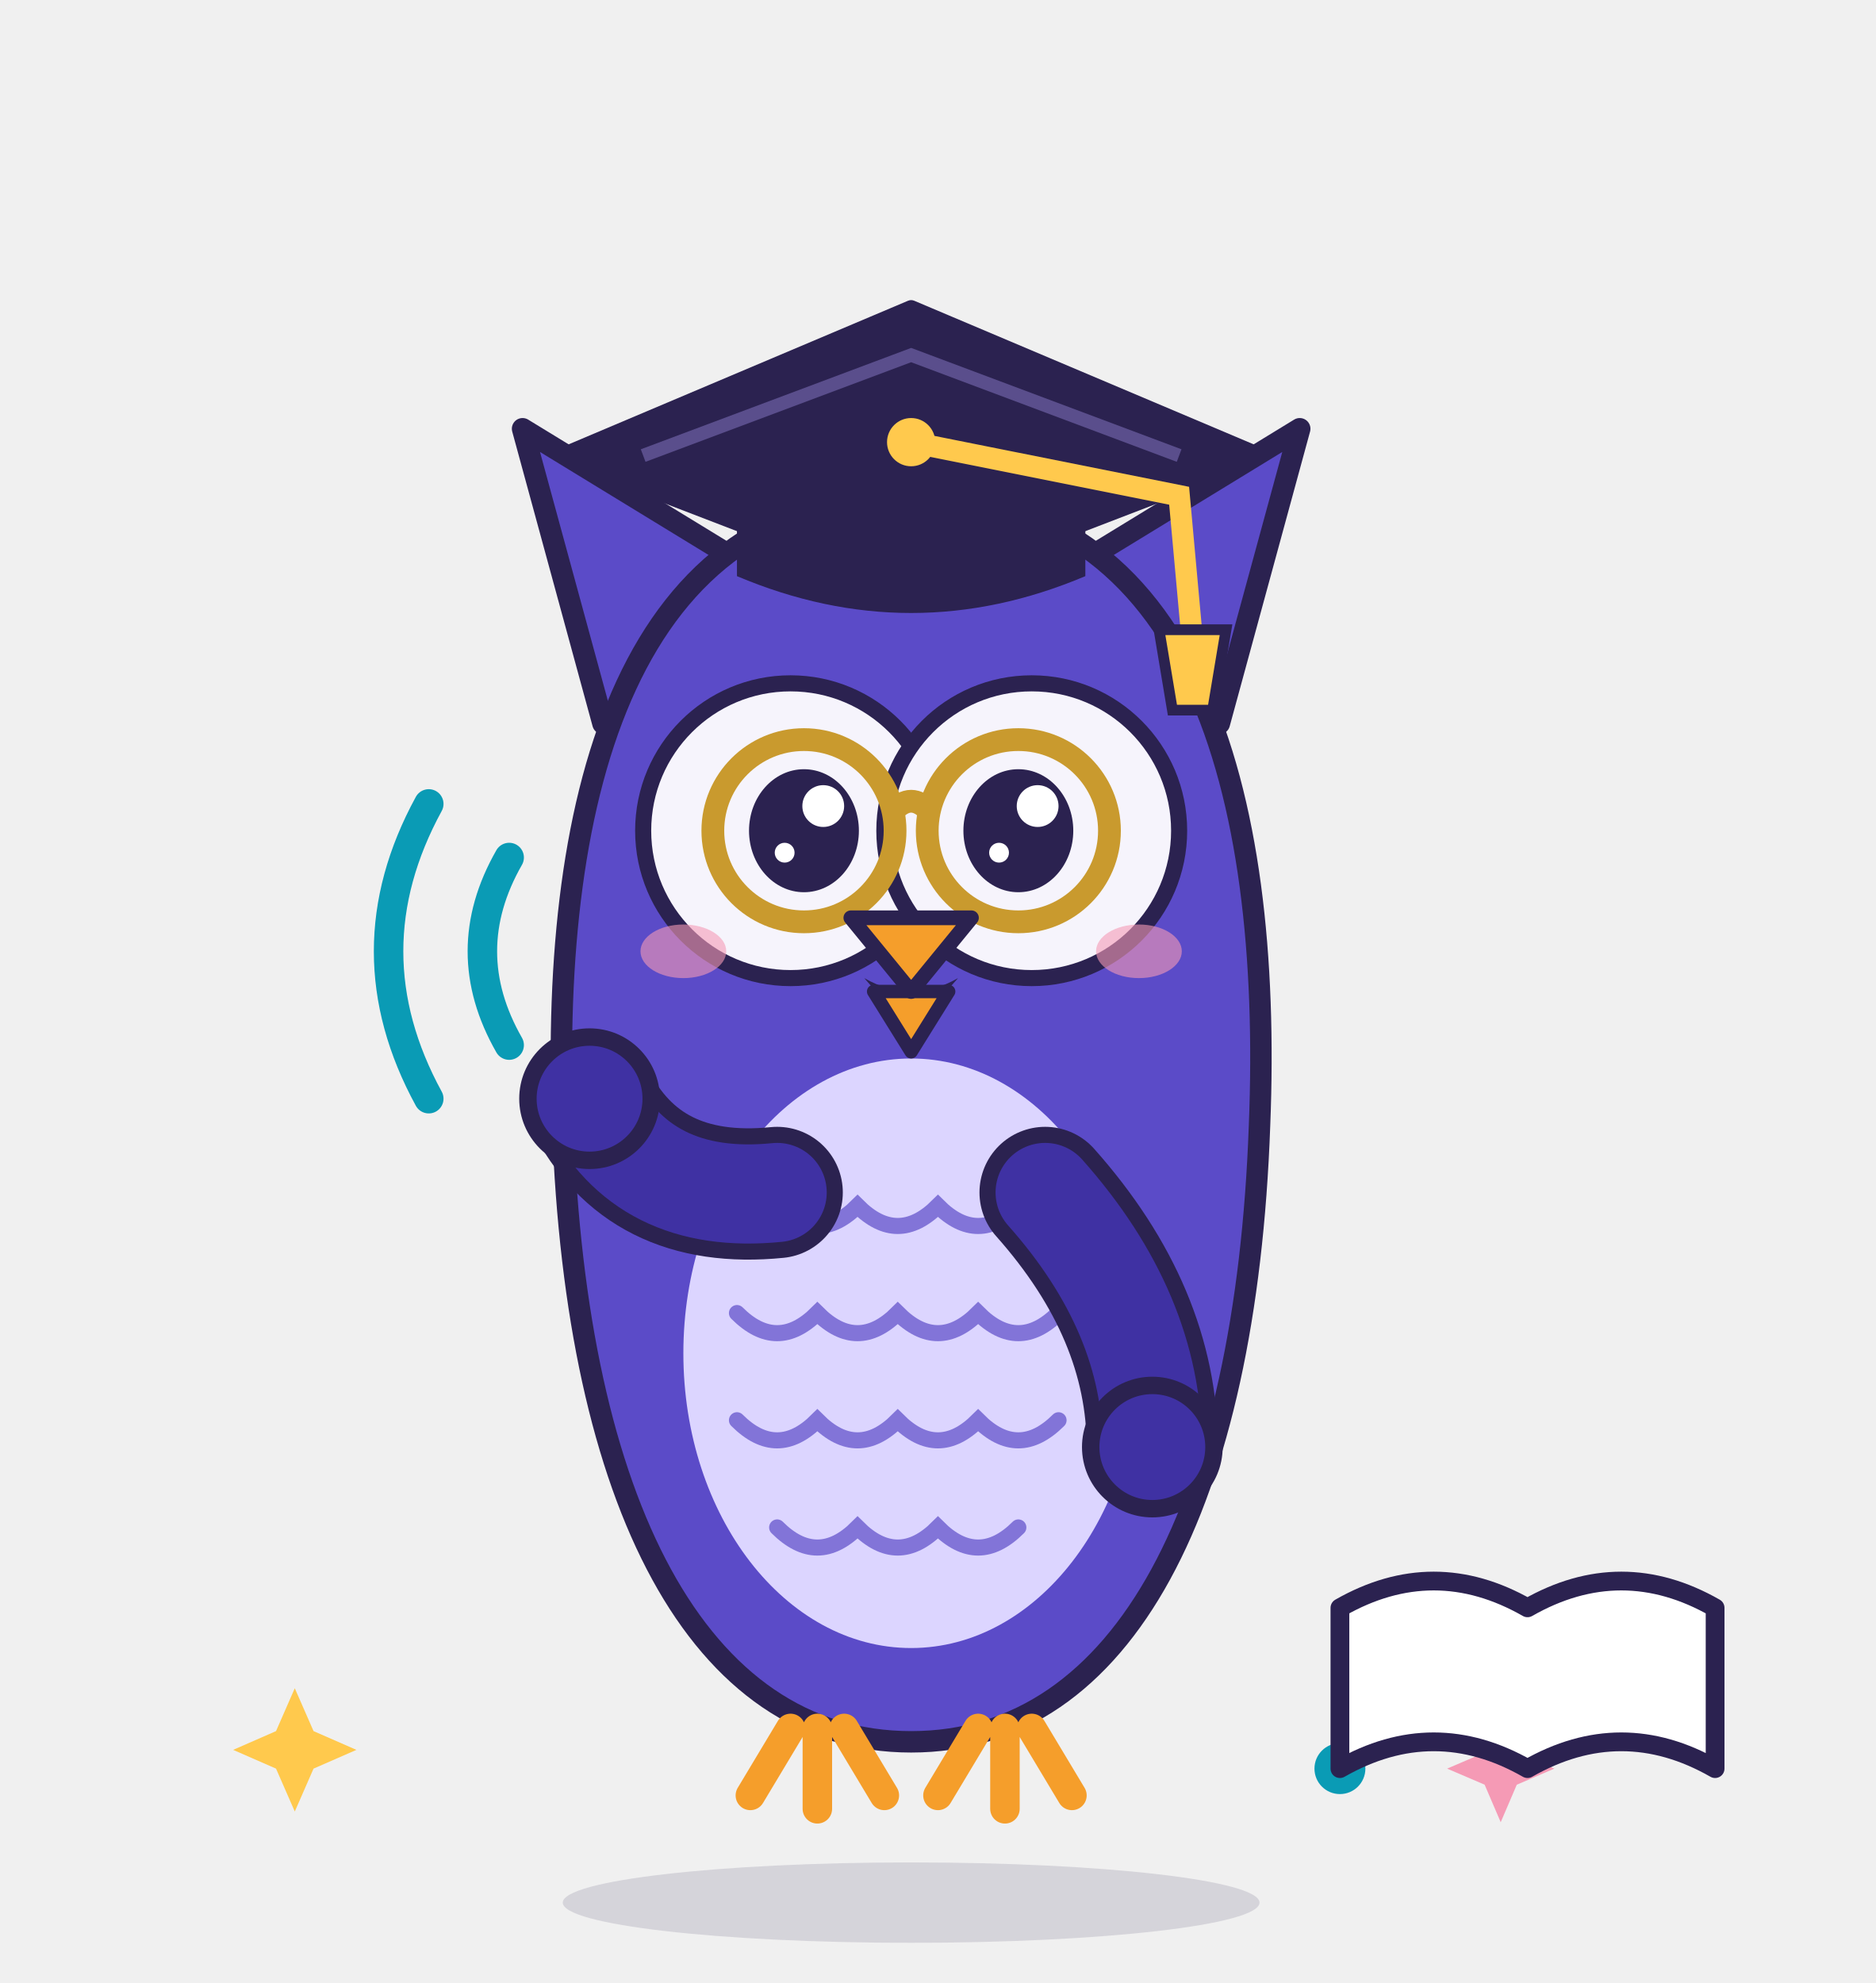
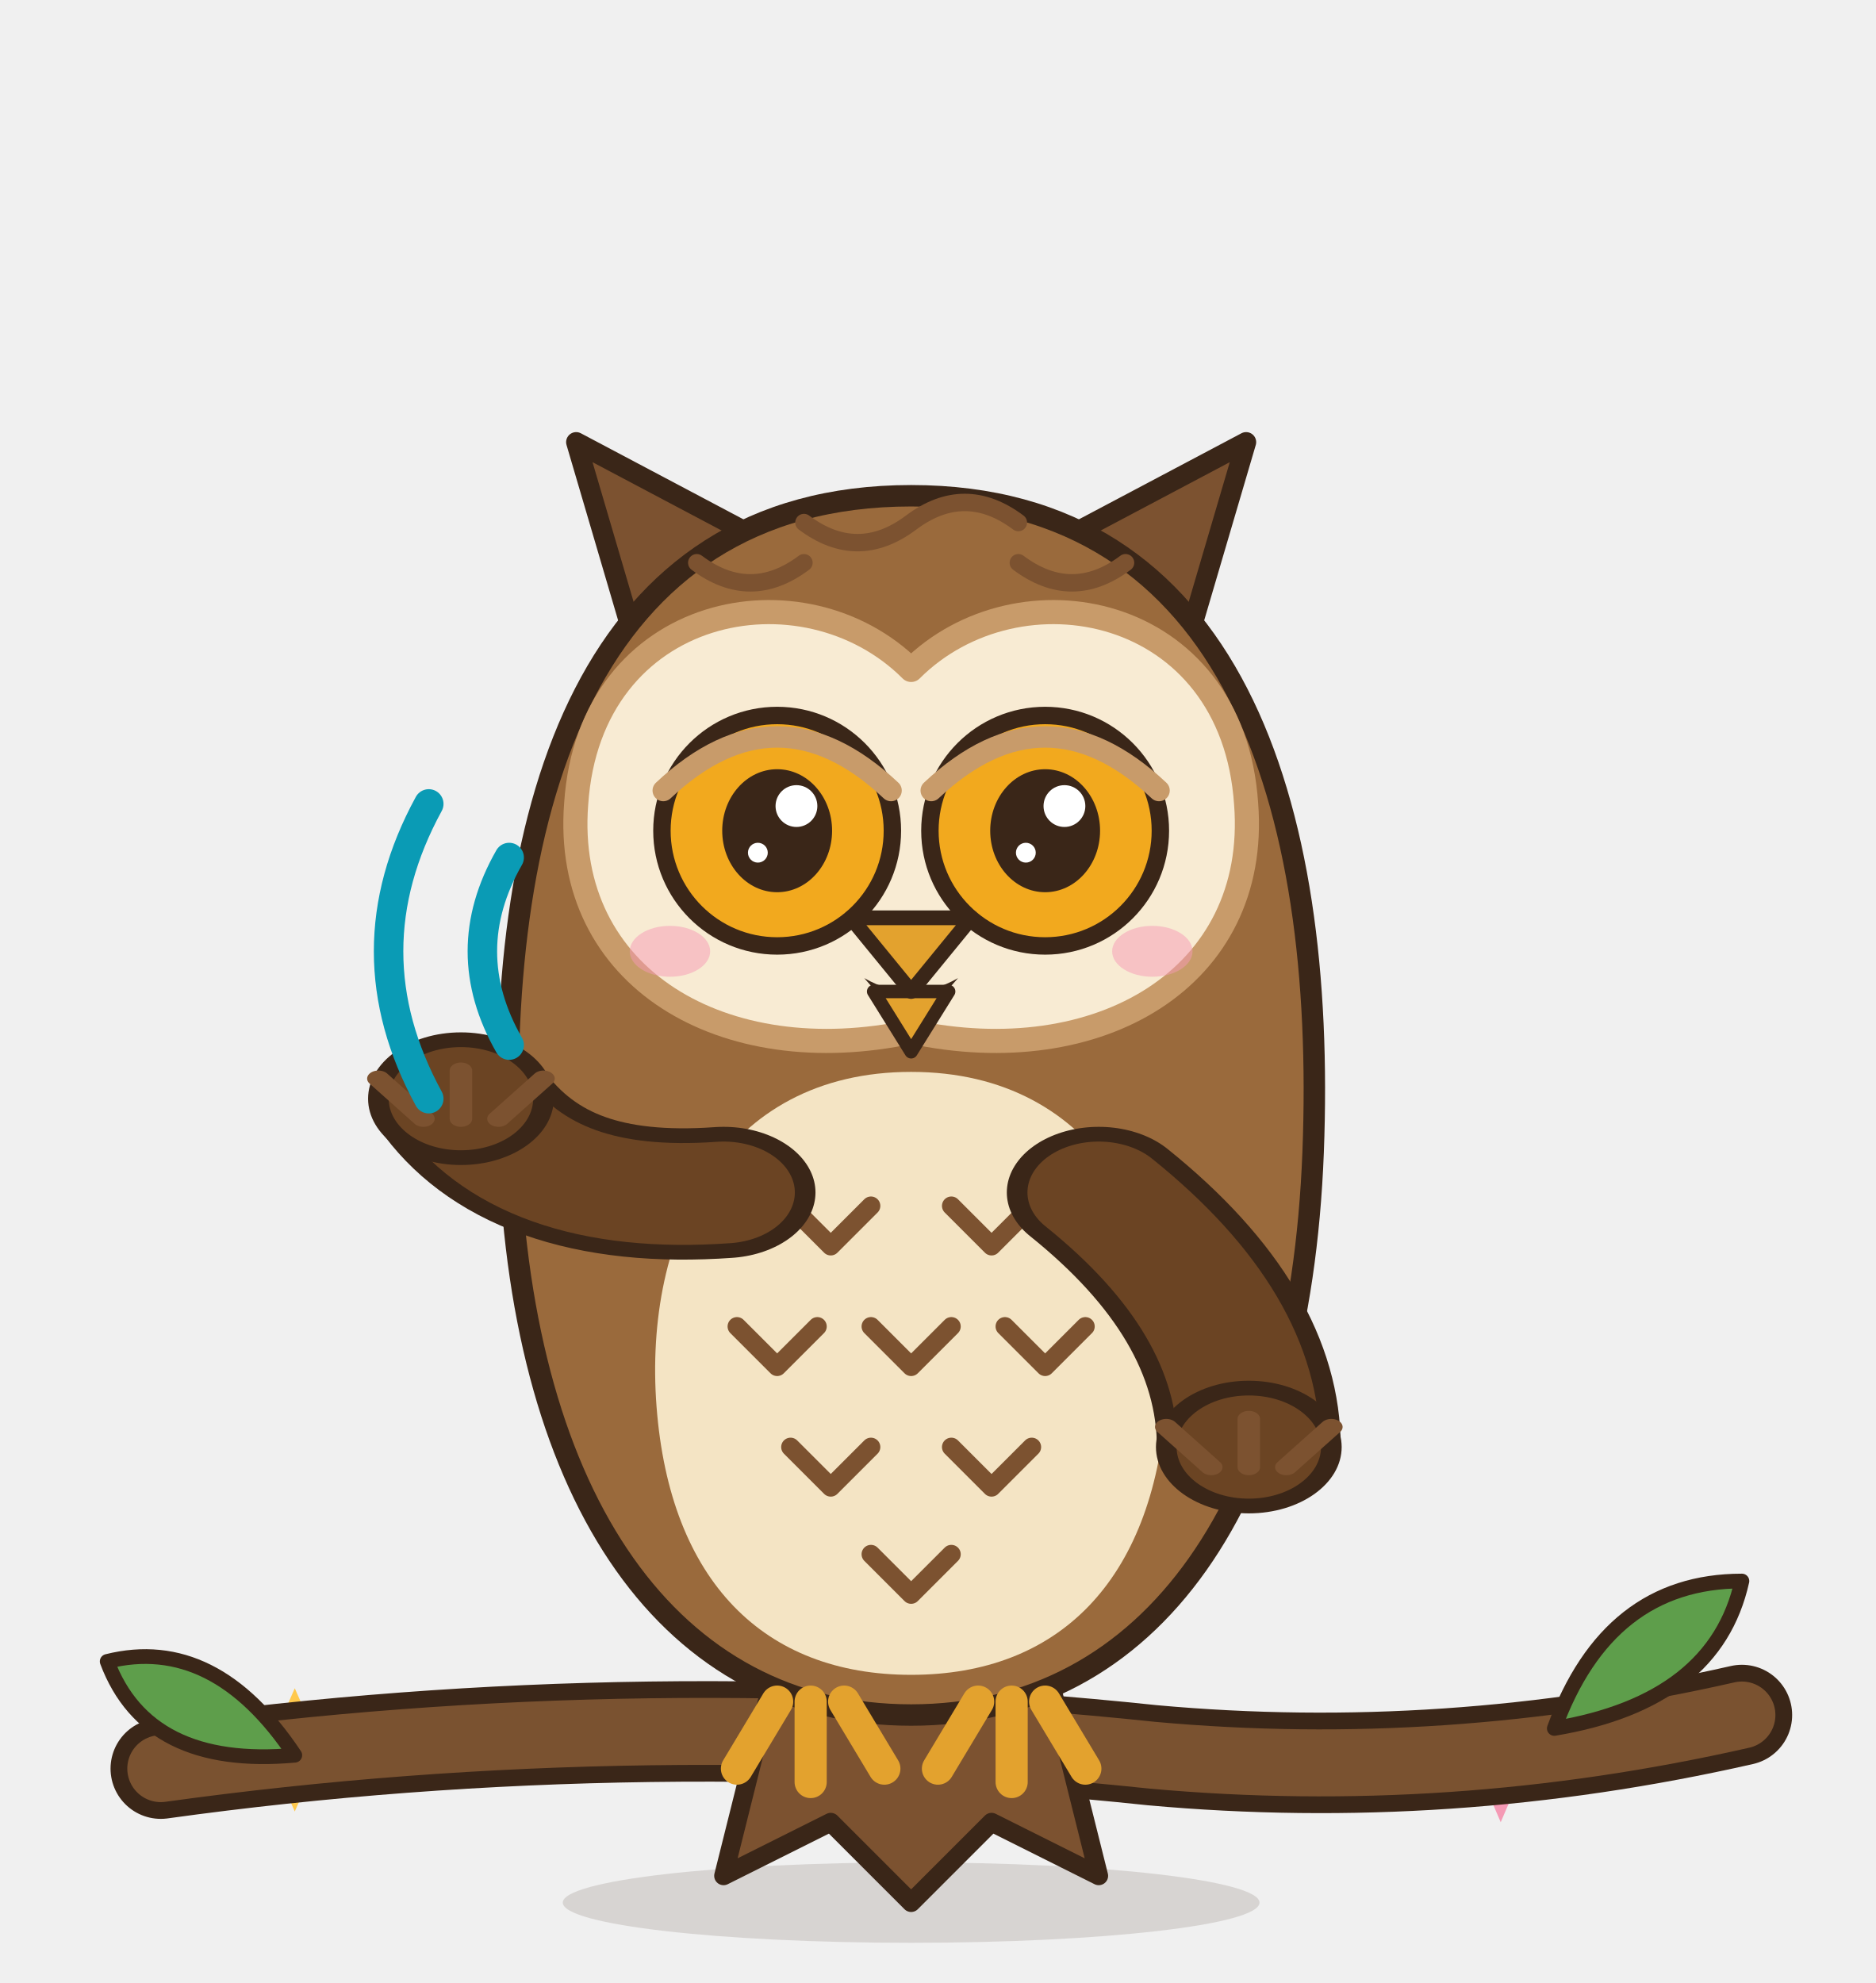
<svg xmlns="http://www.w3.org/2000/svg" viewBox="-8 -28 140 148" width="280" height="296" role="img" aria-labelledby="t">
  <style>.rd-wingL{transform-box:fill-box;transform-origin:100% 70%;animation:rd-flapL .38s ease-in-out infinite alternate}
.rd-wingR{transform-box:fill-box;transform-origin:0% 70%;animation:rd-flapR .38s ease-in-out infinite alternate}
.rd-star{transform-box:fill-box;transform-origin:center;animation:rd-star 2.2s ease-in-out infinite}
.rd-dust{transform-box:fill-box;transform-origin:center;animation:rd-dust 3s ease-in infinite}.rd-dust.b{animation-delay:1s}.rd-dust.c{animation-delay:2s}
.rd-shine{animation:rd-shine 3s ease-in-out infinite}
.rd-all{transform-box:fill-box;transform-origin:50% 100%;animation:rd-float 2.4s ease-in-out infinite}
.rd-look{animation:rd-look 5s ease-in-out infinite}
.rd-swing{transform-box:fill-box;transform-origin:100% 0%;animation:rd-swing 1.6s ease-in-out infinite alternate}
.rd-tip{transform-box:fill-box;transform-origin:center;animation:rd-tip 1.2s ease-in-out infinite alternate}
.rd-cheek{animation:rd-cheek 2.4s ease-in-out infinite}
.rd-dust,.rd-look,.rd-eyes,.rd-mouth-t,.rd-wave,.rd-bulb,.rd-ping,.rd-spark,.rd-dot,.rd-drop,.rd-sym,.rd-armL,.rd-armR,.rd-q{transform-box:fill-box;transform-origin:center}
.rd-eyes{animation:rd-blink 3.2s infinite}
.rd-ping{animation:rd-ping 2.4s ease-out infinite;transform-origin:50% 100%}
.rd-ping.b{animation-delay:.5s}
.rd-wave{transform-origin:0% 100%;animation:rd-wave .55s ease-in-out infinite alternate}
.rd-mouth-t{animation:rd-talk .24s ease-in-out infinite alternate}
.rd-snd{animation:rd-fade 1s ease-in-out infinite}.rd-snd.b{animation-delay:.3s}
.rd-bulb{animation:rd-pop 1.4s ease-in-out infinite alternate}
.rd-dot{animation:rd-fade 1.6s ease-in-out infinite}.rd-dot.b{animation-delay:.25s}.rd-dot.c{animation-delay:.5s}
.rd-spark{animation:rd-twinkle 1.1s ease-in-out infinite alternate}.rd-spark.b{animation-delay:.35s}.rd-spark.c{animation-delay:.7s}
.rd-jump{animation:rd-jump .5s cubic-bezier(.3,0,.5,1) infinite alternate}
.rd-drop{animation:rd-drop 1.8s ease-in infinite}
.rd-sym{animation:rd-bob 1.8s ease-in-out infinite alternate}.rd-sym.b{animation-delay:.4s}.rd-sym.c{animation-delay:.8s}
.rd-q{animation:rd-tilt 1.6s ease-in-out infinite alternate}
.rd-point{transform-box:fill-box;transform-origin:0% 100%;animation:rd-point .8s ease-in-out infinite alternate}
.rd-fist{transform-box:fill-box;transform-origin:100% 100%;animation:rd-fist .5s ease-in-out infinite alternate}
@keyframes rd-float{0%,100%{transform:translateY(0) rotate(0deg) scale(1,1)}25%{transform:translateY(-5px) rotate(-2.5deg) scale(.98,1.03)}50%{transform:translateY(-7px) rotate(0deg) scale(1,1)}75%{transform:translateY(-5px) rotate(2.5deg) scale(.98,1.03)}}
@keyframes rd-flapL{from{transform:rotate(8deg) scaleX(1)}to{transform:rotate(-14deg) scaleX(.72)}}
@keyframes rd-flapR{from{transform:rotate(-8deg) scaleX(1)}to{transform:rotate(14deg) scaleX(.72)}}
@keyframes rd-star{0%,100%{transform:rotate(0deg) scale(1)}50%{transform:rotate(72deg) scale(1.22)}}
@keyframes rd-dust{0%{transform:translateY(8px) scale(.3);opacity:0}20%{opacity:1}100%{transform:translateY(-26px) scale(1) rotate(90deg);opacity:0}}
@keyframes rd-shine{0%,100%{opacity:.35}50%{opacity:.75}}
@keyframes rd-look{0%,30%,100%{transform:translateX(0)}38%,55%{transform:translateX(-2.5px)}63%,80%{transform:translateX(2.5px)}}
@keyframes rd-swing{from{transform:rotate(-12deg)}to{transform:rotate(10deg)}}
@keyframes rd-tip{from{transform:scale(.85)}to{transform:scale(1.25)}}
@keyframes rd-cheek{0%,100%{opacity:.35}50%{opacity:.75}}
@keyframes rd-blink{0%,93%,100%{transform:scaleY(1)}96.5%{transform:scaleY(.08)}}
@keyframes rd-ping{0%{opacity:.9;transform:scale(.5)}100%{opacity:0;transform:scale(1.25)}}
@keyframes rd-wave{from{transform:rotate(-18deg)}to{transform:rotate(24deg)}}
@keyframes rd-talk{from{transform:scaleY(.3)}to{transform:scaleY(1.4)}}
@keyframes rd-fade{0%,100%{opacity:.15}50%{opacity:1}}
@keyframes rd-pop{from{transform:scale(.8) rotate(-6deg)}to{transform:scale(1.2) rotate(6deg)}}
@keyframes rd-twinkle{from{transform:scale(.4) rotate(0deg);opacity:.3}to{transform:scale(1.1) rotate(25deg);opacity:1}}
@keyframes rd-jump{from{transform:translateY(0) scale(1.04,.96)}to{transform:translateY(-12px) scale(.97,1.04)}}
@keyframes rd-drop{0%{transform:translateY(-3px);opacity:0}25%{opacity:1}100%{transform:translateY(9px);opacity:0}}
@keyframes rd-bob{from{transform:translateY(4px) rotate(-8deg)}to{transform:translateY(-5px) rotate(8deg)}}
@keyframes rd-tilt{from{transform:rotate(-14deg) translateY(2px)}to{transform:rotate(14deg) translateY(-3px)}}
@keyframes rd-point{from{transform:rotate(4deg)}to{transform:rotate(-16deg)}}
@keyframes rd-fist{from{transform:rotate(-6deg)}to{transform:rotate(16deg)}}
@media (prefers-reduced-motion:reduce){.rd-all,.rd-all *{animation:none!important}}</style>
-   <ellipse cx="60" cy="114" rx="26" ry="3" fill="#2B2250" opacity=".14" />
+   <ellipse cx="60" cy="114" rx="26" ry="3" fill="#3A2618" opacity=".14" />
  <path class="rd-dust" d="M14 98 l1.4 3.2 l3.2 1.4 l-3.2 1.4 l-1.4 3.2 l-1.4 -3.2 l-3.2 -1.4 l3.2 -1.4 z" fill="#FFC94D" />
  <path class="rd-dust b" d="M104 100 l1.2 2.8 l2.8 1.2 l-2.8 1.2 l-1.2 2.8 l-1.2 -2.8 l-2.8 -1.2 l2.8 -1.2 z" fill="#F59AB5" />
  <circle class="rd-dust c" cx="92" cy="104" r="1.9" fill="#0A9BB5" />
  <g class="rd-all">
    <g>
-       <path d="M37 26 L31 4 L49 15 Z M83 26 L89 4 L71 15 Z" fill="#5B4BC8" stroke="#2B2250" stroke-width="1.6" stroke-linejoin="round" />
-       <path d="M60 9 C81 9 87 31 86 56 C85 84 76 102 60 102 C44 102 35 84 34 56 C33 31 39 9 60 9 Z" fill="#5B4BC8" stroke="#2B2250" stroke-width="1.6" />
-       <ellipse cx="60" cy="73" rx="17" ry="22" fill="#DCD5FF" />
-       <path d="M50 62 q3 3 6 0 q3 3 6 0 q3 3 6 0 M47 70 q3 3 6 0 q3 3 6 0 q3 3 6 0 q3 3 6 0 M47 78 q3 3 6 0 q3 3 6 0 q3 3 6 0 q3 3 6 0 M50 86 q3 3 6 0 q3 3 6 0 q3 3 6 0" fill="none" stroke="#5B4BC8" stroke-width="1.2" stroke-linecap="round" opacity=".7" />
-       <path d="M51 101 l-3 5 M53 101 v6 M55 101 l3 5 M65 101 l-3 5 M67 101 v6 M69 101 l3 5" stroke="#F59E2B" stroke-width="2.2" stroke-linecap="round" />
-       <path d="M41 22 Q51 26 60 31 Q69 26 79 22 Q74 46 60 51 Q46 46 41 22 Z" fill="#F6F4FC" opacity=".0" />
-       <circle cx="51" cy="34" r="11" fill="#F6F4FC" stroke="#2B2250" stroke-width="1.2" />
-       <circle cx="69" cy="34" r="11" fill="#F6F4FC" stroke="#2B2250" stroke-width="1.2" />
+       <path d="M4 104 Q40 99 78 103 Q100 105 122 100" fill="none" stroke="#3A2618" stroke-width="7.5" stroke-linecap="round" />
+       <path d="M4 104 Q40 99 78 103 Q100 105 122 100" fill="none" stroke="#7A5230" stroke-width="5" stroke-linecap="round" />
+       <g class="rd-swing">
+         <path d="M108 101 Q112 90 122 90 Q120 99 108 101 Z" fill="#5E9E4B" stroke="#3A2618" stroke-width="1.1" stroke-linejoin="round" />
+       </g>
+       <path d="M14 103 Q8 94 0 96 Q3 104 14 103 Z" fill="#5E9E4B" stroke="#3A2618" stroke-width="1.1" stroke-linejoin="round" />
+       <path d="M50 96 L46 112 L54 108 L60 114 L66 108 L74 112 L70 96 Z" fill="#7C5230" stroke="#3A2618" stroke-width="1.4" stroke-linejoin="round" />
+       <path d="M40 22 L35 5 L52 14 Z M80 22 L85 5 L68 14 Z" fill="#7C5230" stroke="#3A2618" stroke-width="1.5" stroke-linejoin="round" />
+       <path d="M60 9 C84 9 91 32 90 58 C89 84 78 100 60 100 C42 100 31 84 30 58 C29 32 36 9 60 9 Z" fill="#9A6A3C" stroke="#3A2618" stroke-width="1.6" />
+       <path d="M44 14 q4 3 8 0 M68 14 q4 3 8 0 M52 11 q4 3 8 0 q4 -3 8 0" fill="none" stroke="#7C5230" stroke-width="1.3" stroke-linecap="round" />
+       <path d="M60 52 C74 52 80 64 79 77 C78 90 71 97 60 97 C49 97 42 90 41 77 C40 64 46 52 60 52 Z" fill="#F4E4C4" />
+       <path d="M51 62 l3 3 l3 -3 M63 62 l3 3 l3 -3 M47 71 l3 3 l3 -3 M57 71 l3 3 l3 -3 M67 71 l3 3 l3 -3 M51 80 l3 3 l3 -3 M63 80 l3 3 l3 -3 M57 88 l3 3 l3 -3" fill="none" stroke="#7C5230" stroke-width="1.4" stroke-linecap="round" stroke-linejoin="round" />
+       <path d="M50 99 l-3 5 M52.5 99 v6 M55 99 l3 5 M65 99 l-3 5 M67.5 99 v6 M70 99 l3 5" stroke="#E3A22E" stroke-width="2.4" stroke-linecap="round" />
+       <path d="M60 22 C52 14 36 17 35 32 C34 45 46 52 60 49 C74 52 86 45 85 32 C84 17 68 14 60 22 Z" fill="#F8EBD3" stroke="#C89B6A" stroke-width="1.8" stroke-linejoin="round" />
      <g class="rd-cheek">
-         <ellipse cx="43" cy="43" rx="3.2" ry="2" fill="#F59AB5" opacity=".6" />
-         <ellipse cx="77" cy="43" rx="3.2" ry="2" fill="#F59AB5" opacity=".6" />
+         <ellipse cx="42" cy="43" rx="3" ry="1.9" fill="#F59AB5" opacity=".5" />
+         <ellipse cx="78" cy="43" rx="3" ry="1.9" fill="#F59AB5" opacity=".5" />
      </g>
+       <circle cx="50" cy="34" r="8.6" fill="#F2A91E" stroke="#3A2618" stroke-width="1.3" />
+       <circle cx="70" cy="34" r="8.6" fill="#F2A91E" stroke="#3A2618" stroke-width="1.3" />
      <g class="rd-look">
        <g class="rd-eyes">
-           <ellipse cx="52" cy="34" rx="4.1" ry="4.59" fill="#2B2250" />
-           <circle cx="53.44" cy="32.16" r="1.56" fill="#FFFFFF" />
-           <circle cx="50.56" cy="35.64" r="0.74" fill="#FFFFFF" />
-           <ellipse cx="68" cy="34" rx="4.1" ry="4.59" fill="#2B2250" />
-           <circle cx="69.44" cy="32.16" r="1.56" fill="#FFFFFF" />
-           <circle cx="66.56" cy="35.64" r="0.74" fill="#FFFFFF" />
+           <g transform="translate(-2 0)">
+             <ellipse cx="52" cy="34" rx="4.1" ry="4.59" fill="#3A2618" />
+             <circle cx="53.44" cy="32.16" r="1.56" fill="#FFFFFF" />
+             <circle cx="50.56" cy="35.64" r="0.74" fill="#FFFFFF" />
+           </g>
+           <g transform="translate(2 0)">
+             <ellipse cx="68" cy="34" rx="4.1" ry="4.59" fill="#3A2618" />
+             <circle cx="69.44" cy="32.16" r="1.56" fill="#FFFFFF" />
+             <circle cx="66.56" cy="35.64" r="0.74" fill="#FFFFFF" />
+           </g>
        </g>
      </g>
-       <g fill="none" stroke="#C99A2E" stroke-width="1.7">
-         <circle cx="52" cy="34" r="6.8" />
-         <circle cx="68" cy="34" r="6.8" />
-         <path d="M58.6 32.6 Q60 31 61.4 32.6" />
-       </g>
-       <path d="M56.5 45 Q60 47 63.5 45 L60 49 Z" fill="#2B2250" />
-       <path class="rd-mouth-t" d="M57.2 46 L62.8 46 L60 50.5 Z" fill="#F59E2B" stroke="#2B2250" stroke-width="1" stroke-linejoin="round" />
-       <path d="M55.5 40.5 L64.5 40.5 L60 46 Z" fill="#F59E2B" stroke="#2B2250" stroke-width="1.1" stroke-linejoin="round" />
-       <path d="M47 9 L47 15 Q60 20.5 73 15 L73 9 Z" fill="#2B2250" />
-       <path d="M34 6 L60 -5 L86 6 L60 16 Z" fill="#2B2250" stroke="#2B2250" stroke-width="1.2" stroke-linejoin="round" />
-       <path d="M40 6 L60 -1.5 L80 6" fill="none" stroke="#5A4E8C" stroke-width="1" />
-       <circle cx="60" cy="5" r="1.8" fill="#FFC94D" />
-       <g class="rd-swing">
-         <path d="M60 5 L80 9 L81 20" fill="none" stroke="#FFC94D" stroke-width="1.6" stroke-linecap="round" />
-         <path d="M78.5 19 h5 l-1 6 h-3 Z" fill="#FFC94D" stroke="#2B2250" stroke-width=".8" />
-       </g>
-       <g class="rd-swing">
-         <path d="M70 61 Q78 70 78 80" fill="none" stroke="#2B2250" stroke-width="9.8" stroke-linecap="round" />
-         <path d="M70 61 Q78 70 78 80" fill="none" stroke="#3F31A3" stroke-width="7.4" stroke-linecap="round" />
-         <circle cx="78" cy="80" r="4.6" fill="#3F31A3" stroke="#2B2250" stroke-width="1.3" />
-       </g>
-       <g class="rd-point">
-         <g>
-           <path d="M50 61 Q40 62 36 54" fill="none" stroke="#2B2250" stroke-width="9.8" stroke-linecap="round" />
-           <path d="M50 61 Q40 62 36 54" fill="none" stroke="#3F31A3" stroke-width="7.4" stroke-linecap="round" />
-           <circle cx="36" cy="54" r="4.6" fill="#3F31A3" stroke="#2B2250" stroke-width="1.3" />
+       <path d="M41.5 31 Q50 23 58.5 31 M61.5 31 Q70 23 78.5 31" fill="none" stroke="#C89B6A" stroke-width="1.6" stroke-linecap="round" />
+       <path d="M56.5 45 Q60 47 63.5 45 L60 49 Z" fill="#3A2618" />
+       <path class="rd-mouth-t" d="M57.2 46 L62.8 46 L60 50.5 Z" fill="#E3A22E" stroke="#3A2618" stroke-width="1" stroke-linejoin="round" />
+       <path d="M55.5 40.5 L64.5 40.5 L60 46 Z" fill="#E3A22E" stroke="#3A2618" stroke-width="1.1" stroke-linejoin="round" />
+       <g transform="translate(60 0) scale(1.4 1) translate(-60 0)">
+         <g class="rd-swing">
+           <path d="M70 61 Q78 70 78 80" fill="none" stroke="#3A2618" stroke-width="9.8" stroke-linecap="round" />
+           <path d="M70 61 Q78 70 78 80" fill="none" stroke="#6B4423" stroke-width="7.6" stroke-linecap="round" />
+           <circle cx="78" cy="80" r="4.4" fill="#6B4423" stroke="#3A2618" stroke-width="1.1" />
+           <path d="M76.0 81.5 l-2.4 -3 M78 81.5 l0 -3.6 M80.0 81.5 l2.4 -3" stroke="#7C5230" stroke-width="1.2" stroke-linecap="round" />
+         </g>
+         <g class="rd-point">
+           <g>
+             <path d="M50 61 Q40 62 36 54" fill="none" stroke="#3A2618" stroke-width="9.8" stroke-linecap="round" />
+             <path d="M50 61 Q40 62 36 54" fill="none" stroke="#6B4423" stroke-width="7.6" stroke-linecap="round" />
+             <circle cx="36" cy="54" r="4.4" fill="#6B4423" stroke="#3A2618" stroke-width="1.1" />
+             <path d="M34.0 55.5 l-2.4 -3 M36 55.5 l0 -3.6 M38.0 55.5 l2.4 -3" stroke="#7C5230" stroke-width="1.2" stroke-linecap="round" />
+           </g>
        </g>
      </g>
      <path class="rd-snd" d="M30 36 Q26 43 30 50" fill="none" stroke="#0A9BB5" stroke-width="2.2" stroke-linecap="round" />
      <path class="rd-snd b" d="M24 32 Q18 43 24 54" fill="none" stroke="#0A9BB5" stroke-width="2.2" stroke-linecap="round" />
-       <g class="rd-sym">
-         <path d="M92 92 Q99 88 106 92 Q113 88 120 92 L120 104 Q113 100 106 104 Q99 100 92 104 Z" fill="#FFFFFF" stroke="#2B2250" stroke-width="1.4" stroke-linejoin="round" />
-         <path d="M106 92 V104 M95 95 h7 M95 98 h6 M109 95 h7 M109 98 h6" stroke="{L}" stroke-width="1.1" stroke-linecap="round" />
-       </g>
    </g>
  </g>
</svg>
